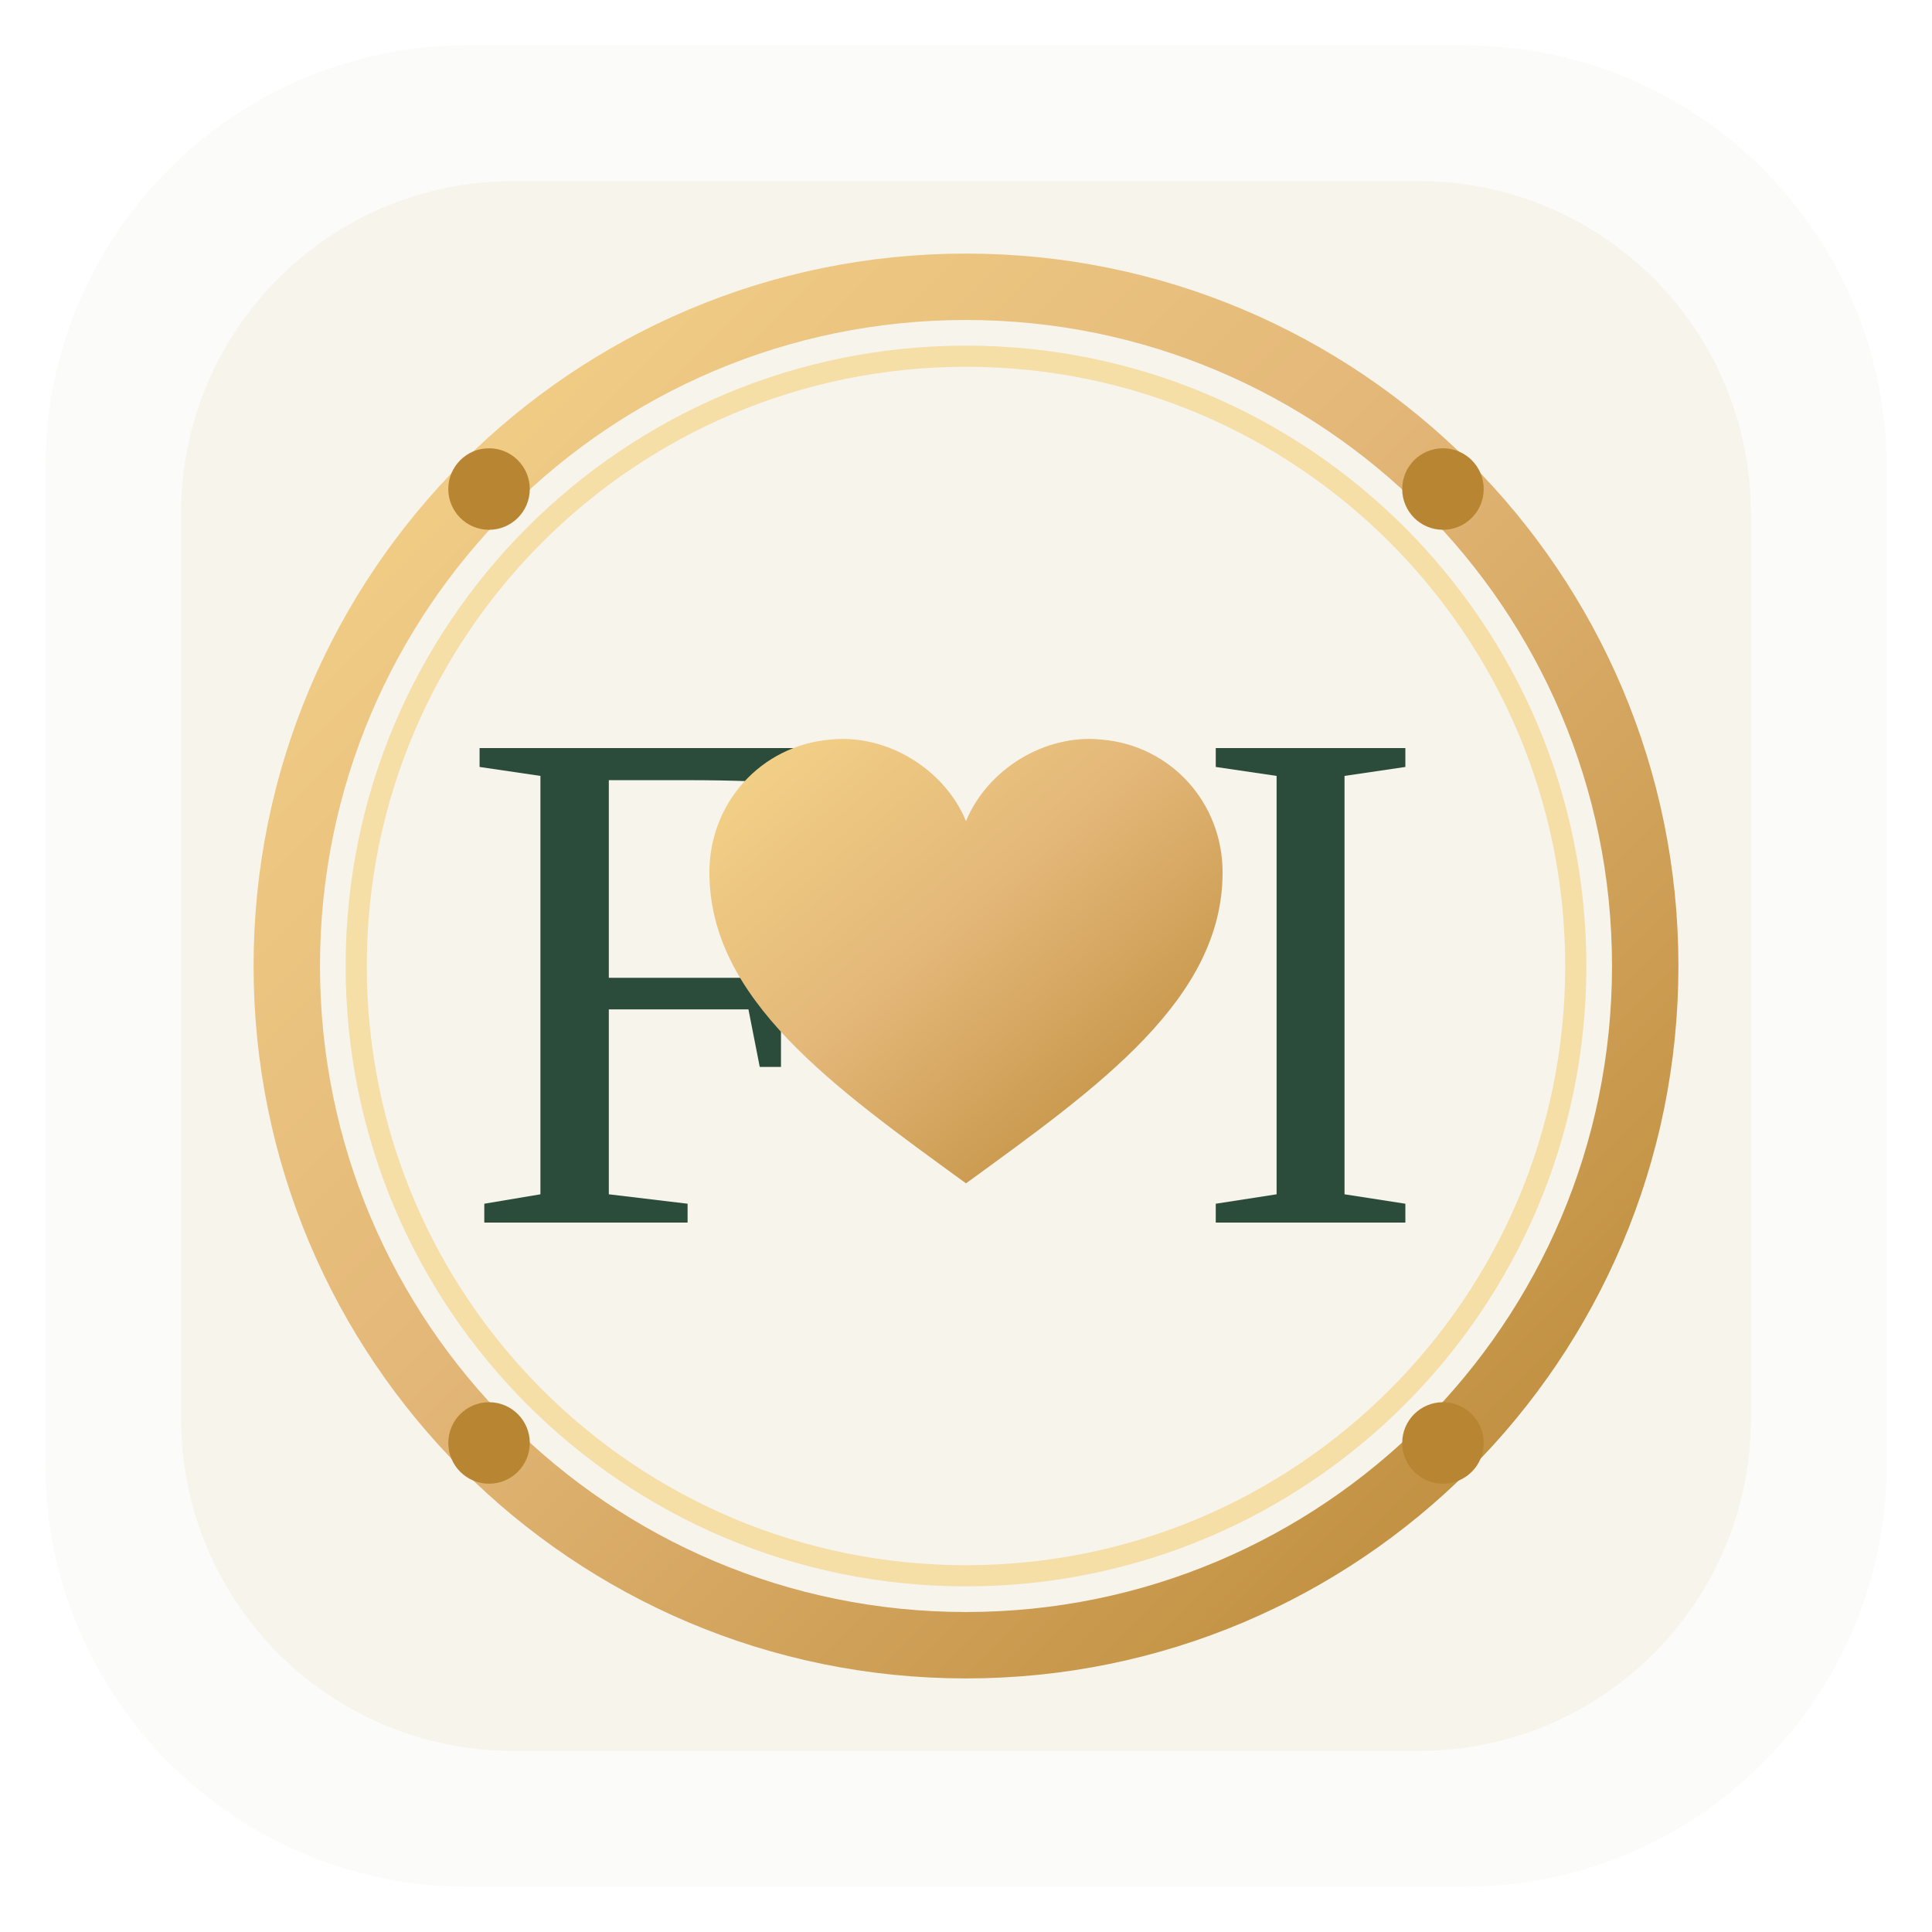
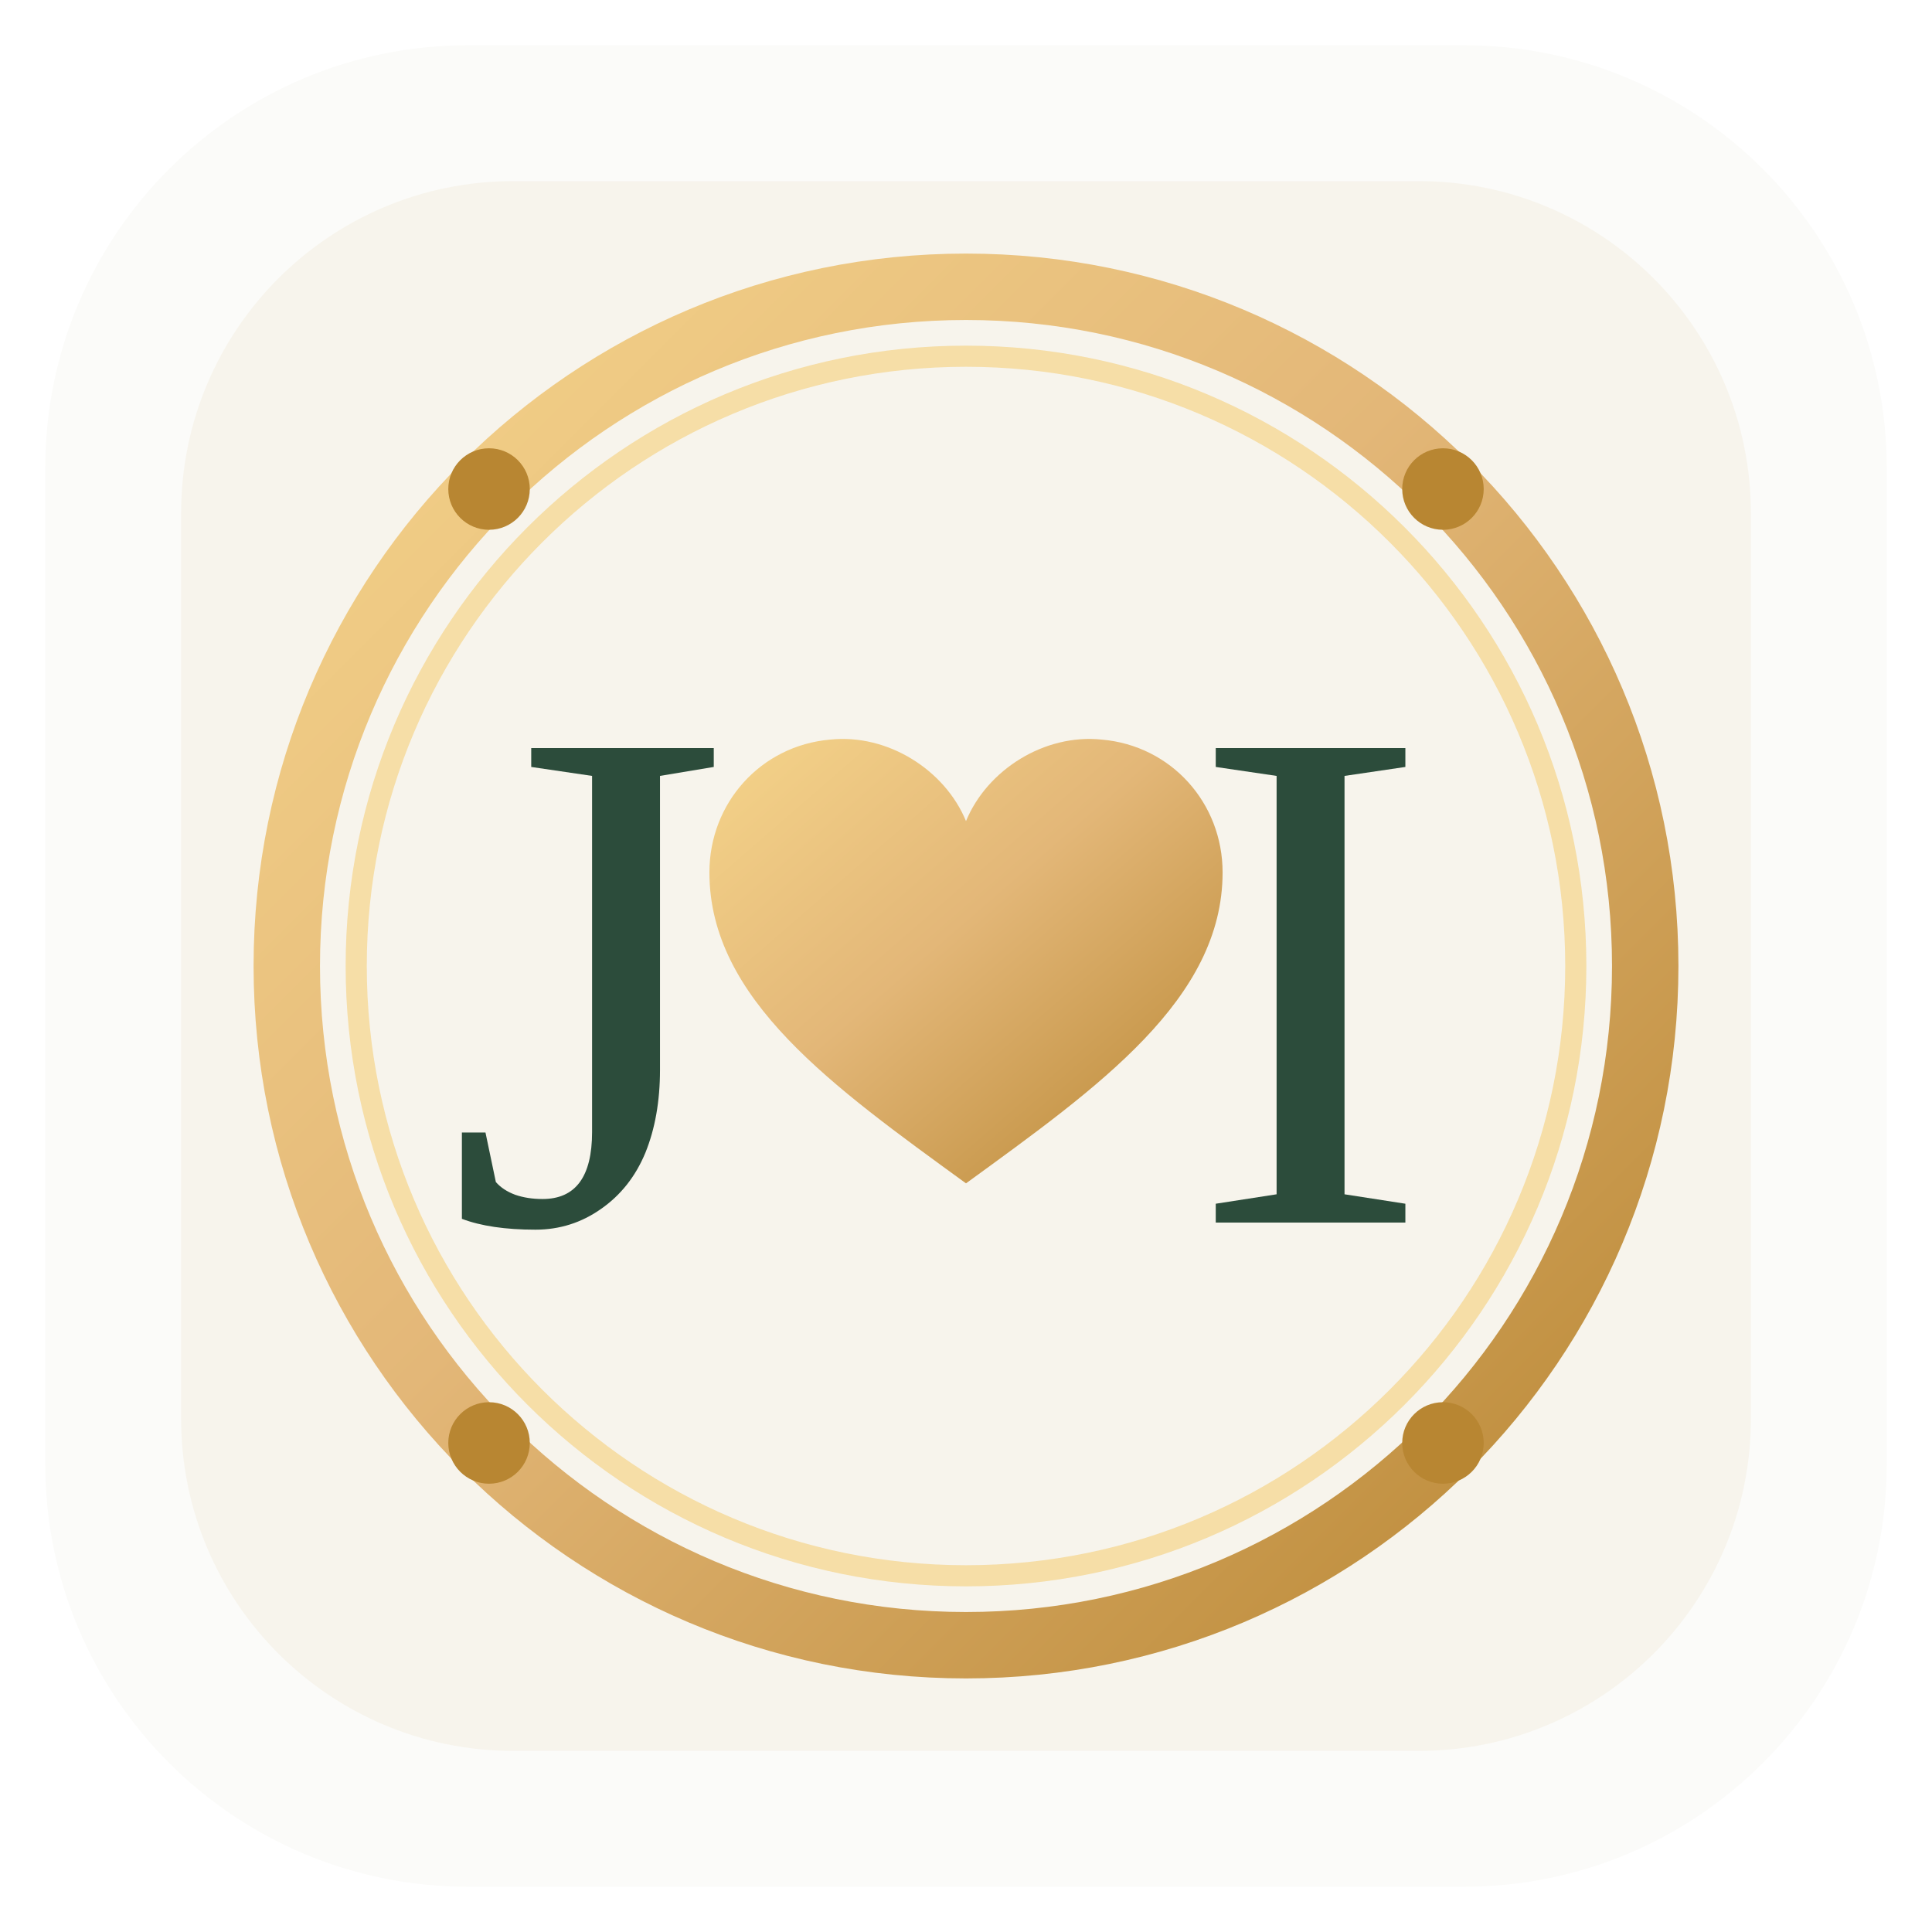
- <svg xmlns="http://www.w3.org/2000/svg" viewBox="0 0 64 64" role="img" aria-label="Fawas and Irfana">
+ <svg xmlns="http://www.w3.org/2000/svg" viewBox="0 0 64 64" role="img" aria-label="Jumna and Irshad">
  <defs>
    <linearGradient id="gold" x1="0" y1="0" x2="1" y2="1">
      <stop offset="0%" stop-color="#F5D48A" />
      <stop offset="45%" stop-color="#E3B778" />
      <stop offset="100%" stop-color="#B88632" />
    </linearGradient>
  </defs>
  <rect x="1.5" y="1.5" width="61" height="61" rx="14" fill="#FBFBF9" />
  <rect x="6" y="6" width="52" height="52" rx="11" fill="#F7F4EC" />
  <circle cx="32" cy="32" r="22.5" fill="none" stroke="url(#gold)" stroke-width="2.2" />
  <circle cx="32" cy="32" r="20.2" fill="none" stroke="#F5D48A" stroke-width="0.7" opacity="0.7" />
  <g fill="#B88632">
    <circle cx="16.2" cy="16.2" r="1.35" />
    <circle cx="47.8" cy="16.2" r="1.35" />
    <circle cx="16.2" cy="47.8" r="1.35" />
    <circle cx="47.8" cy="47.8" r="1.35" />
  </g>
-   <text x="15.2" y="40.5" font-family="Georgia, 'Times New Roman', serif" font-size="24" fill="#2C4C3B">F</text>
+   <text x="14.8" y="40.5" font-family="Georgia, 'Times New Roman', serif" font-size="24" fill="#2C4C3B">J</text>
  <path fill="url(#gold)" d="M32 27.2c-.7-1.7-2.6-2.9-4.5-2.7-2.3.2-4 2.1-4 4.4 0 4.2 4.1 7.1 8.5 10.3 4.4-3.2 8.5-6.1 8.5-10.3 0-2.3-1.7-4.2-4-4.4-1.9-.2-3.8 1-4.5 2.7z" />
  <text x="39.4" y="40.5" font-family="Georgia, 'Times New Roman', serif" font-size="24" fill="#2C4C3B">I</text>
</svg>
